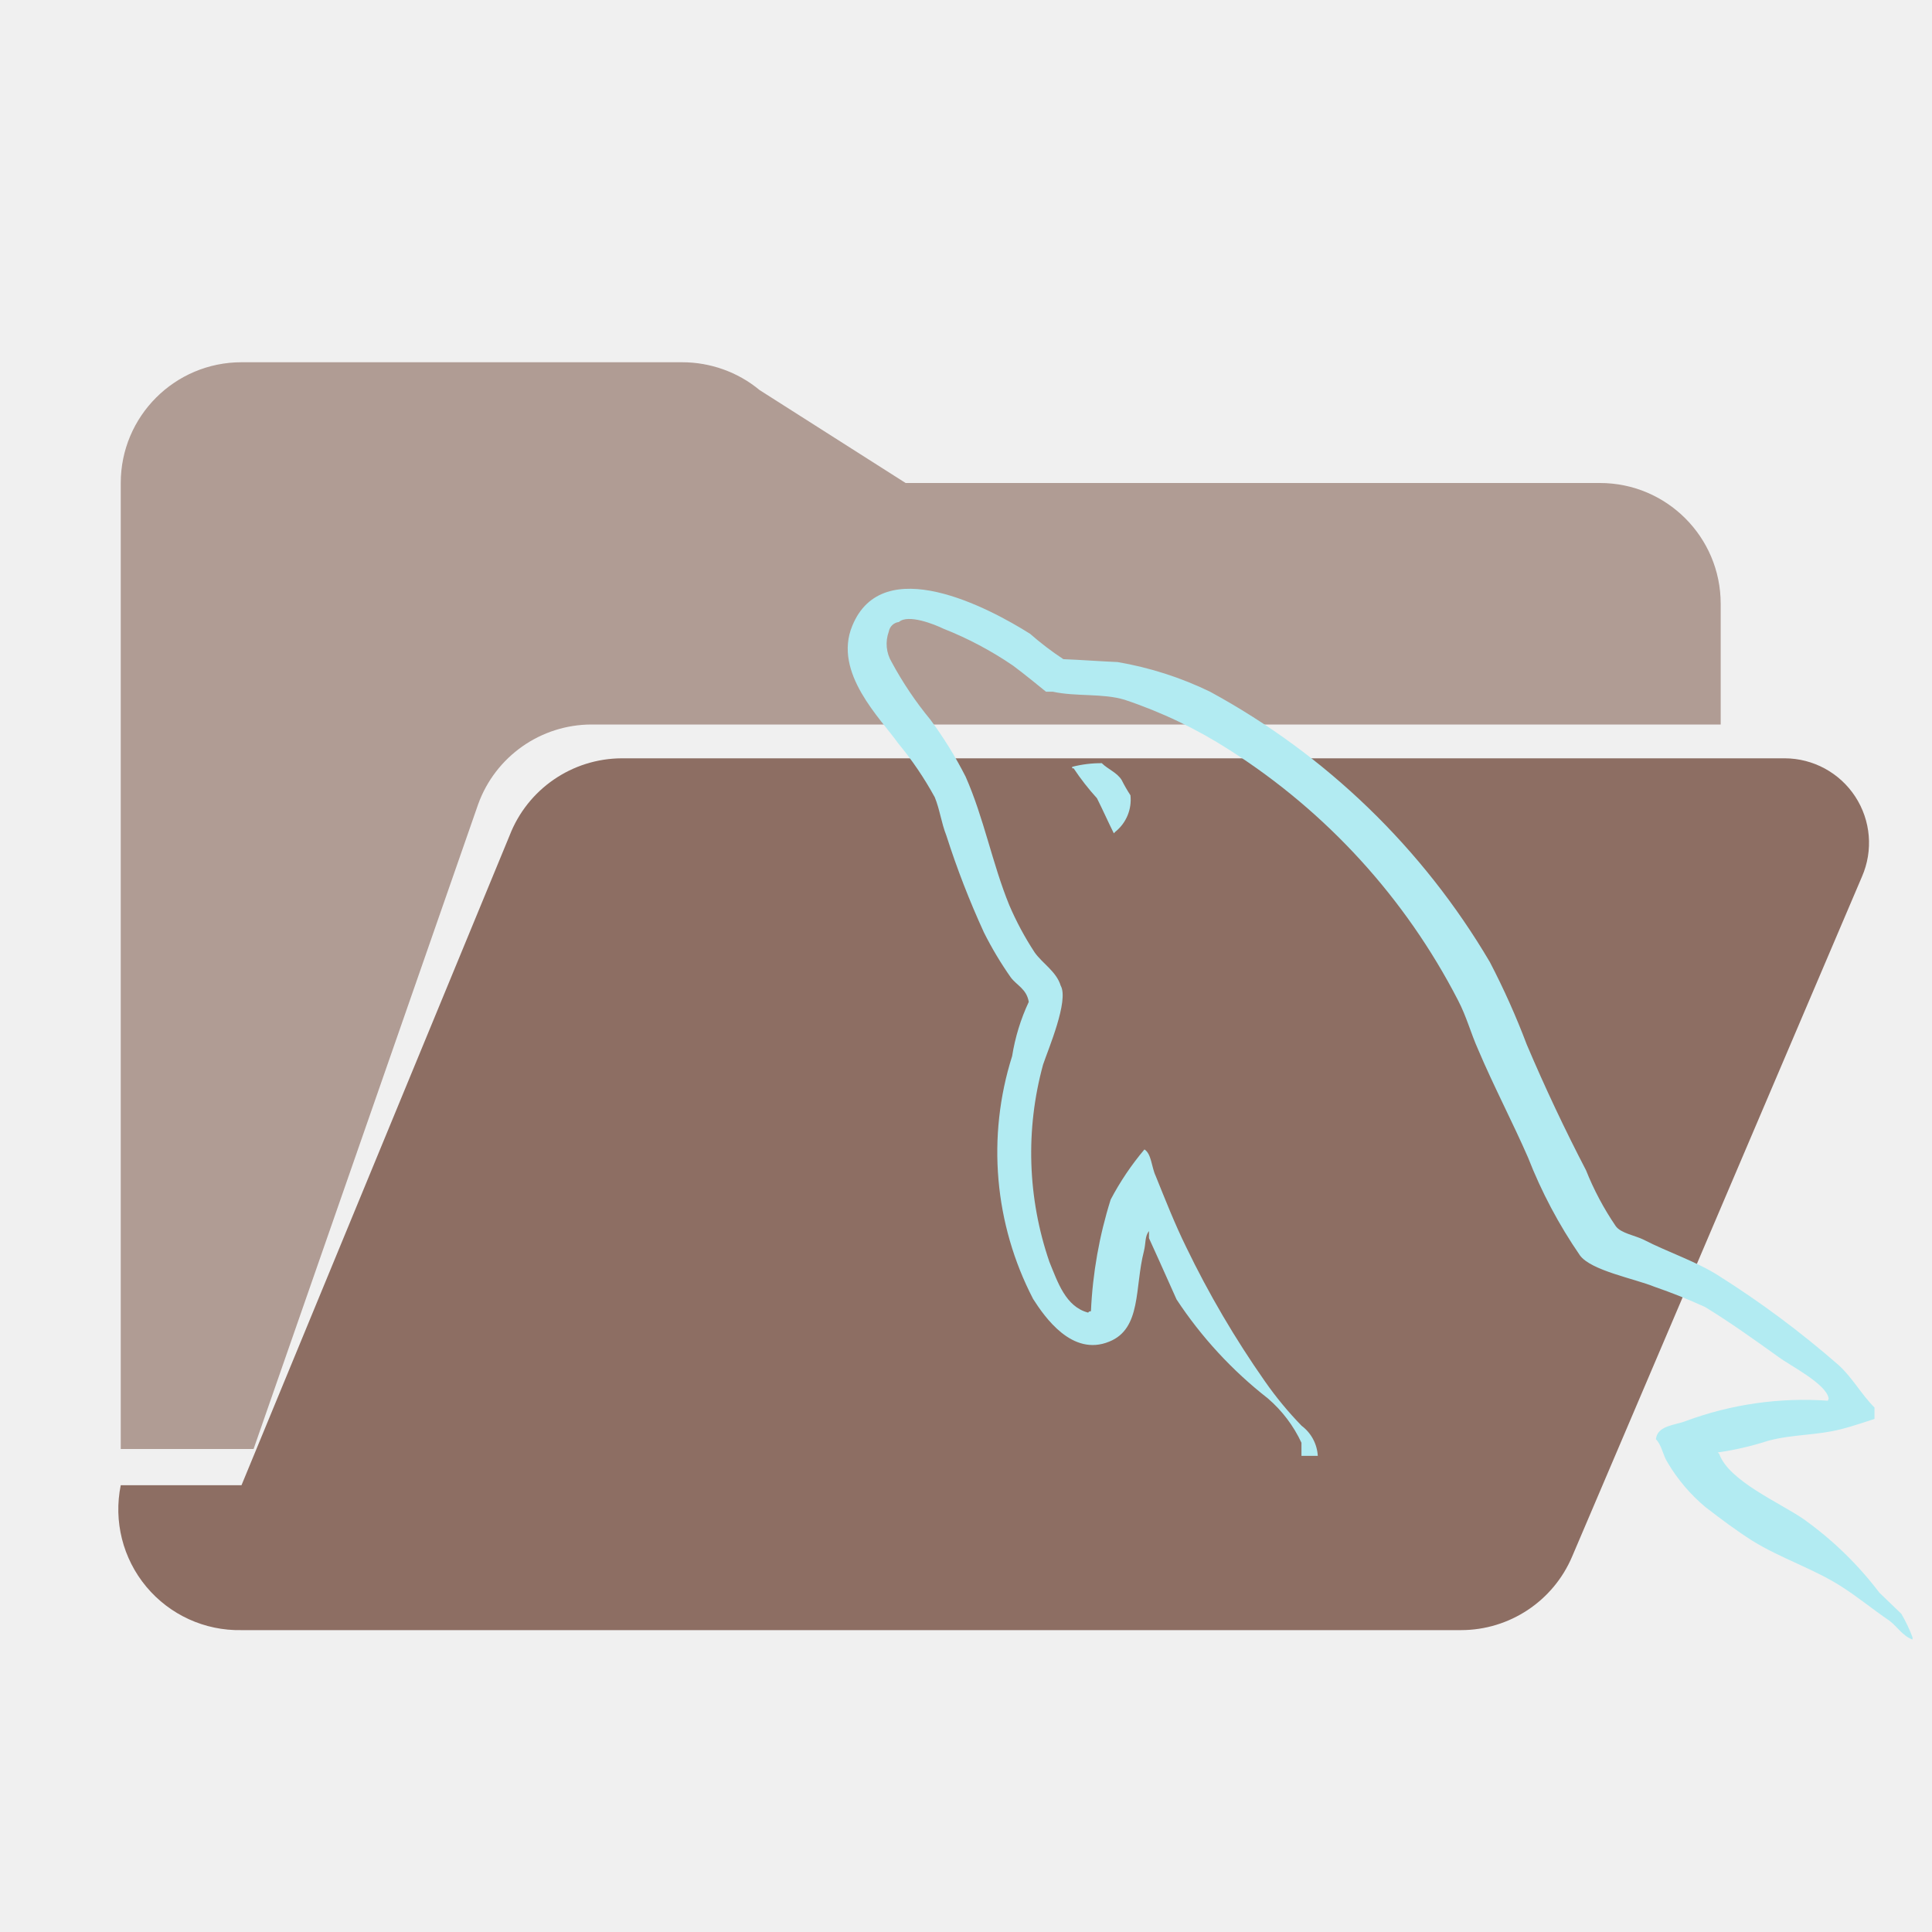
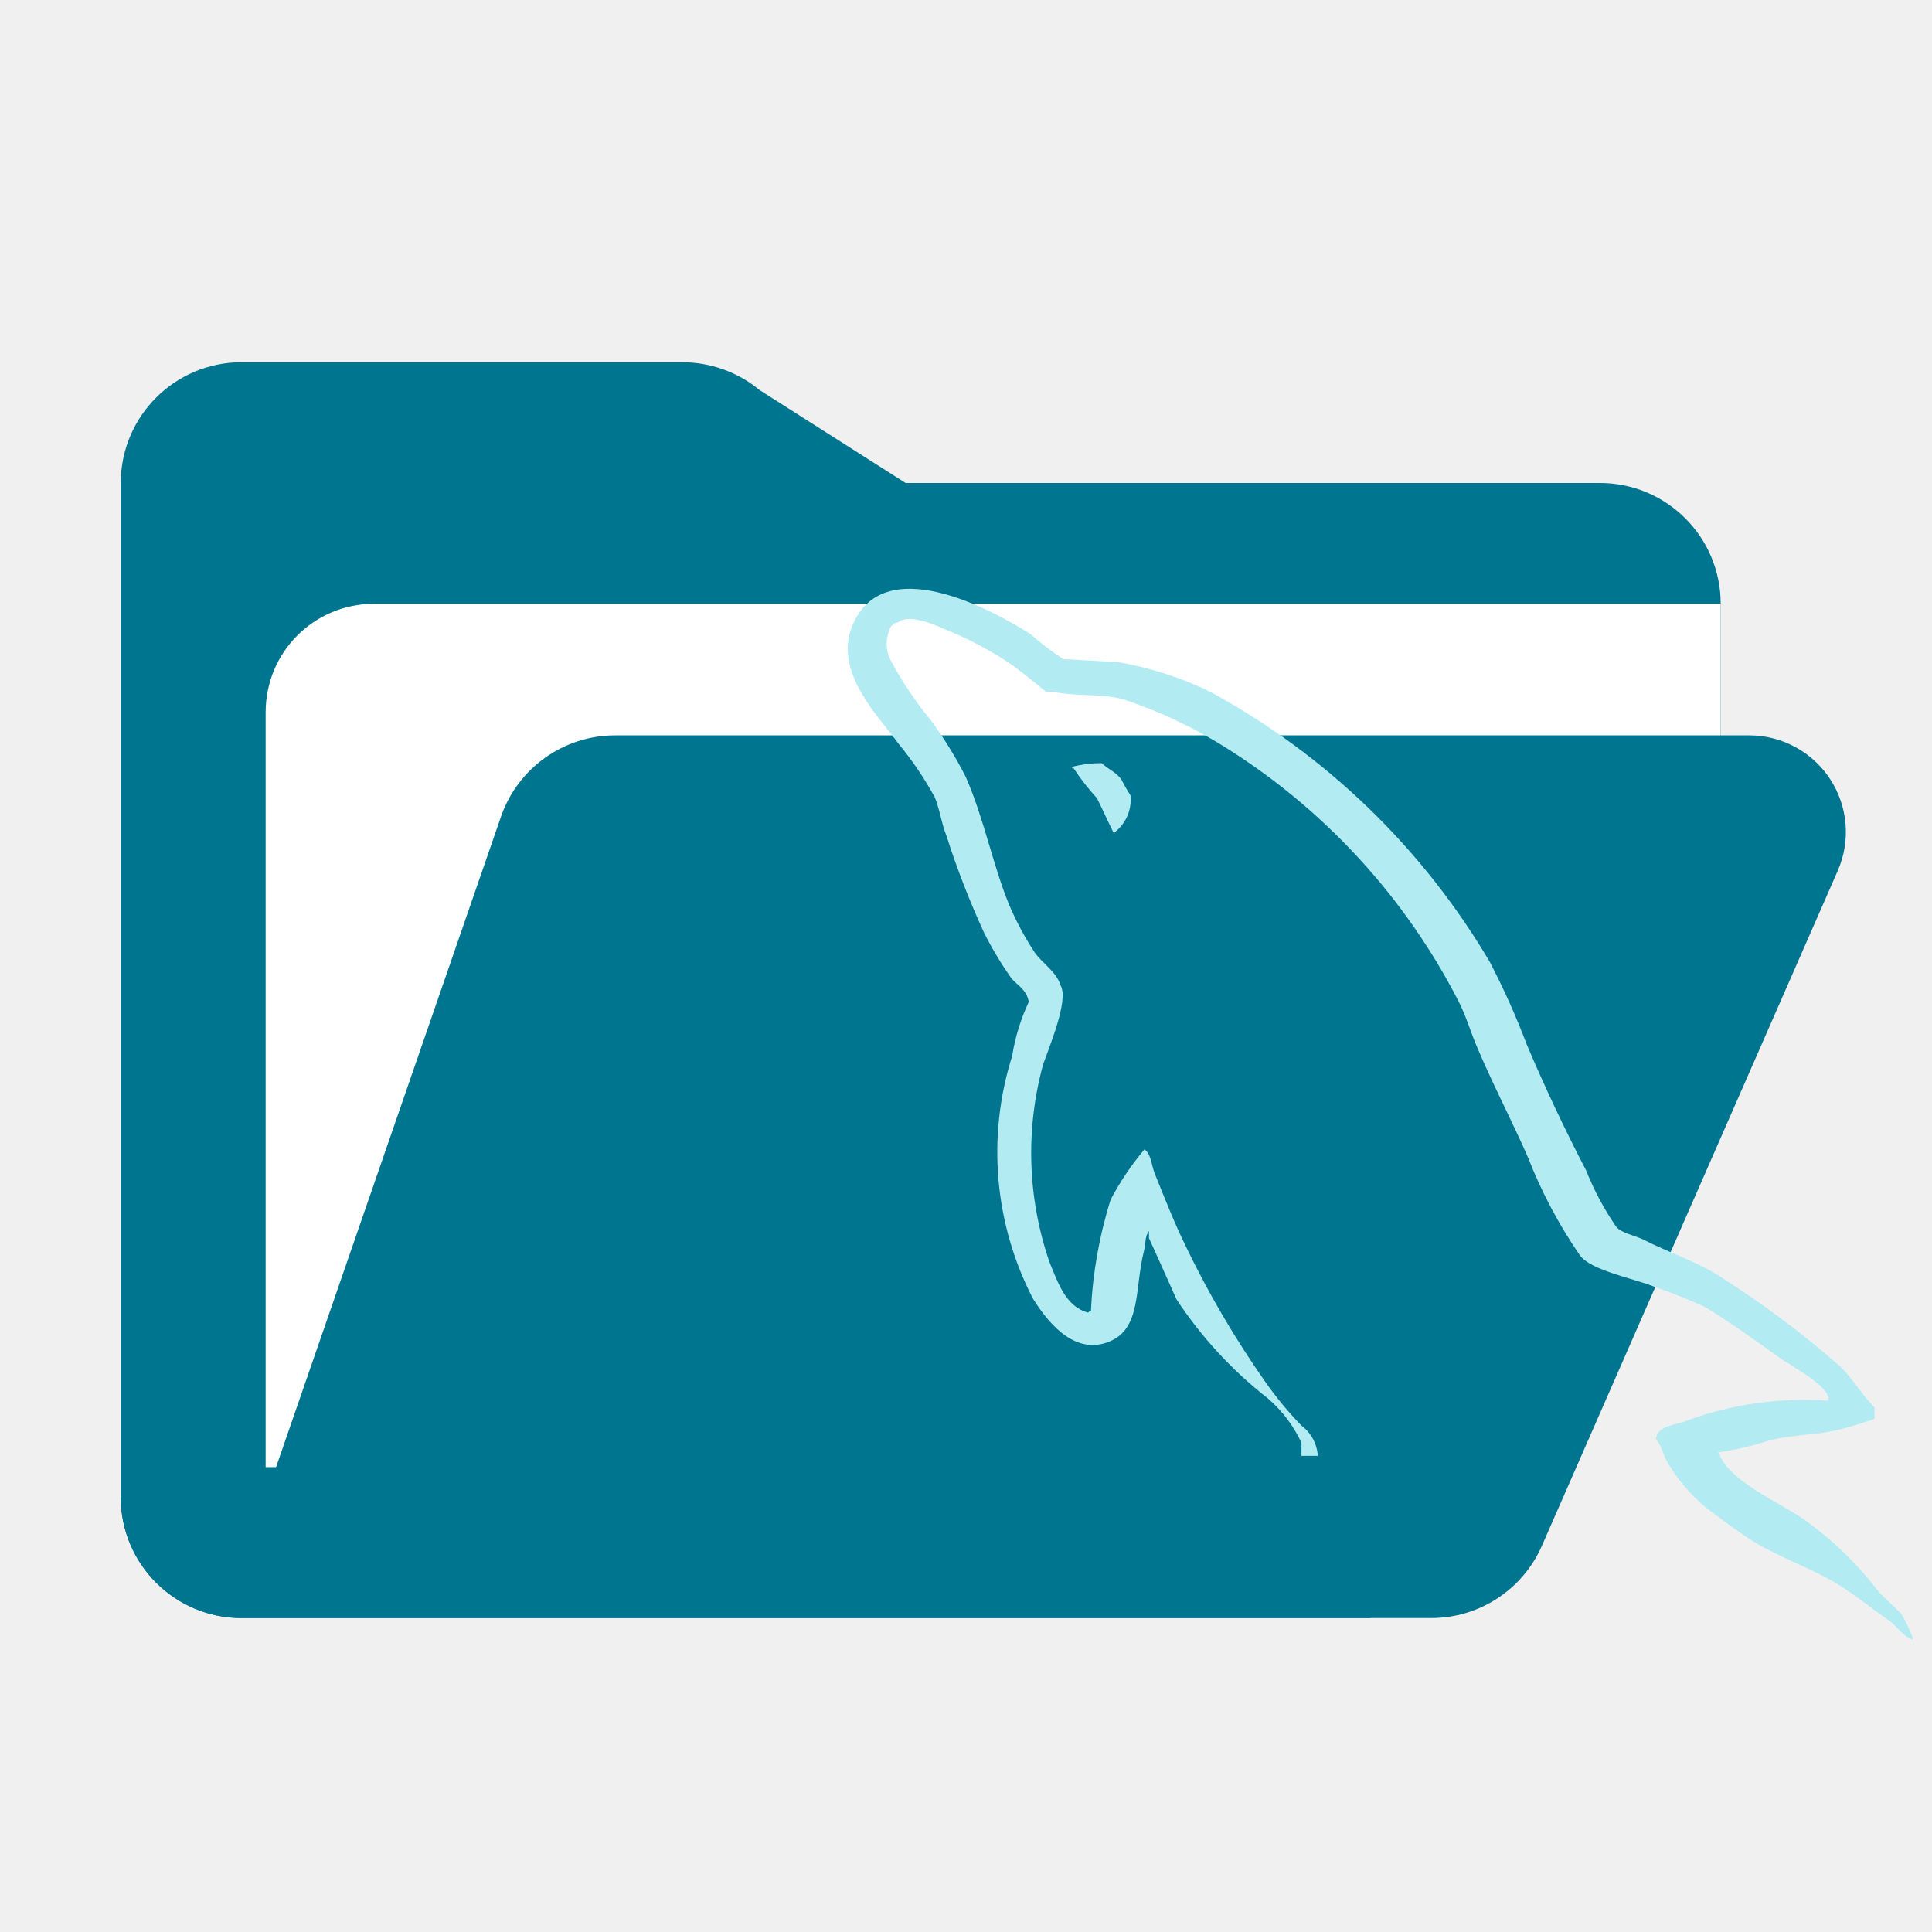
<svg xmlns="http://www.w3.org/2000/svg" viewBox="0 0 16 16">
-   <path id="folder-back" fill="#8d6e63" opacity=".65" d="M1 12V4a1 1 0 0 1 1-1h3.65c.23 0 .46.08.64.23L7.5 4h5.75a1 1 0 0 1 1 1v1H4.9a1 1 0 0 0-.94.66L2.1 12Z" />
-   <path id="folder" fill="#8d6e63" d="M1 12.3a1 1 0 0 0 1 1.2h10.1a1 1 0 0 0 .92-.61l2.4-5.63a.7.7 0 0 0-.64-.98H5.15a1 1 0 0 0-.93.64L2 12.3Z" />
+   <path id="folder-back" fill="#00758f" d="M1 12.4V4a1 1 0 0 1 1-1h3.65c.23 0 .46.08.64.23L7.5 4h5.75a1 1 0 0 1 1 1v1.1l-2.9 7.3H2a1 1 0 0 1-1-1Z" />
+   <path id="folder-interior" fill="#fff" d="M2.2 12.15V5.9c0-.5.4-.9.9-.9h11.15v1.09l-2.6 6.06Z" />
+   <path id="folder" fill="#00758f" d="M1 12.4h1.2l1.95-5.64a1 1 0 0 1 .94-.67h9.4a.8.8 0 0 1 .73 1.12l-2.45 5.59a1 1 0 0 1-.92.6H2a1 1 0 0 1-1-1Z" />
  <g id="motive" fill="#b2ebf2" transform="translate(2.4 0.14) scale(0.42)">
    <path d="M16.018 14.715a2.3 2.3 0 0 0-.591.072v.029h.028a5 5 0 0 0 .461.591c.116.231.217.46.332.691l.028-.029a.81.81 0 0 0 .3-.721 3 3 0 0 1-.173-.3c-.086-.144-.274-.216-.39-.331" />
    <path d="M30.328 27.286a6.7 6.7 0 0 0-2.8.4c-.216.086-.562.086-.591.36.116.115.13.3.232.462a3.4 3.4 0 0 0 .749.879c.3.231.605.46.923.662.562.347 1.2.548 1.743.894.318.2.634.461.953.678.158.115.258.3.46.374v-.044a3 3 0 0 0-.22-.462c-.144-.143-.288-.274-.433-.417a6.9 6.9 0 0 0-1.5-1.455c-.462-.318-1.471-.75-1.658-1.282l-.029-.029a6 6 0 0 0 1-.232c.489-.129.936-.1 1.441-.229.231-.058.649-.2.649-.2v-.225c-.258-.256-.442-.6-.713-.841a19 19 0 0 0-2.352-1.753c-.443-.285-1.013-.47-1.483-.713-.17-.086-.455-.128-.555-.271a5.7 5.7 0 0 1-.585-1.1 35 35 0 0 1-1.169-2.48 15 15 0 0 0-.727-1.625 14.37 14.37 0 0 0-5.517-5.331 6.8 6.8 0 0 0-1.824-.585c-.357-.015-.713-.043-1.069-.057a6 6 0 0 1-.656-.5c-.813-.513-2.907-1.625-3.506-.157-.385.927.57 1.839.9 2.31a6.7 6.7 0 0 1 .726 1.069c.1.242.128.5.229.756a17 17 0 0 0 .741 1.911 7 7 0 0 0 .527.883c.115.158.314.228.357.486a4 4 0 0 0-.328 1.069 6.28 6.28 0 0 0 .414 4.789c.228.356.77 1.141 1.5.841.641-.256.5-1.069.684-1.781.043-.172.014-.285.1-.4v.14s.364.8.544 1.209a8.2 8.2 0 0 0 1.8 1.951 2.6 2.6 0 0 1 .663.875v.258h.322a.8.8 0 0 0-.319-.593 7 7 0 0 1-.722-.874 19 19 0 0 1-1.555-2.651c-.223-.453-.417-.947-.6-1.4-.083-.174-.083-.437-.222-.524a5.5 5.5 0 0 0-.666.989 8.6 8.6 0 0 0-.389 2.2c-.055.015-.028 0-.055.029-.444-.116-.6-.6-.764-1a6.6 6.6 0 0 1-.125-3.89c.1-.3.515-1.267.347-1.558-.084-.278-.361-.437-.514-.656a6 6 0 0 1-.5-.932c-.333-.815-.5-1.719-.861-2.534a8 8 0 0 0-.694-1.122 7 7 0 0 1-.764-1.136.7.7 0 0 1-.056-.6.23.23 0 0 1 .2-.19c.18-.16.694.043.874.131a7 7 0 0 1 1.374.728c.2.146.652.516.652.516h.135c.461.1.981.028 1.413.158a9.2 9.2 0 0 1 2.075.994 12.8 12.8 0 0 1 4.5 4.93c.173.331.246.634.4.979.3.708.678 1.429.98 2.12a9.5 9.5 0 0 0 1.024 1.932c.216.3 1.081.461 1.47.62a11 11 0 0 1 1 .4c.49.3.979.649 1.441.981.23.173.951.533.994.822" />
  </g>
</svg>
